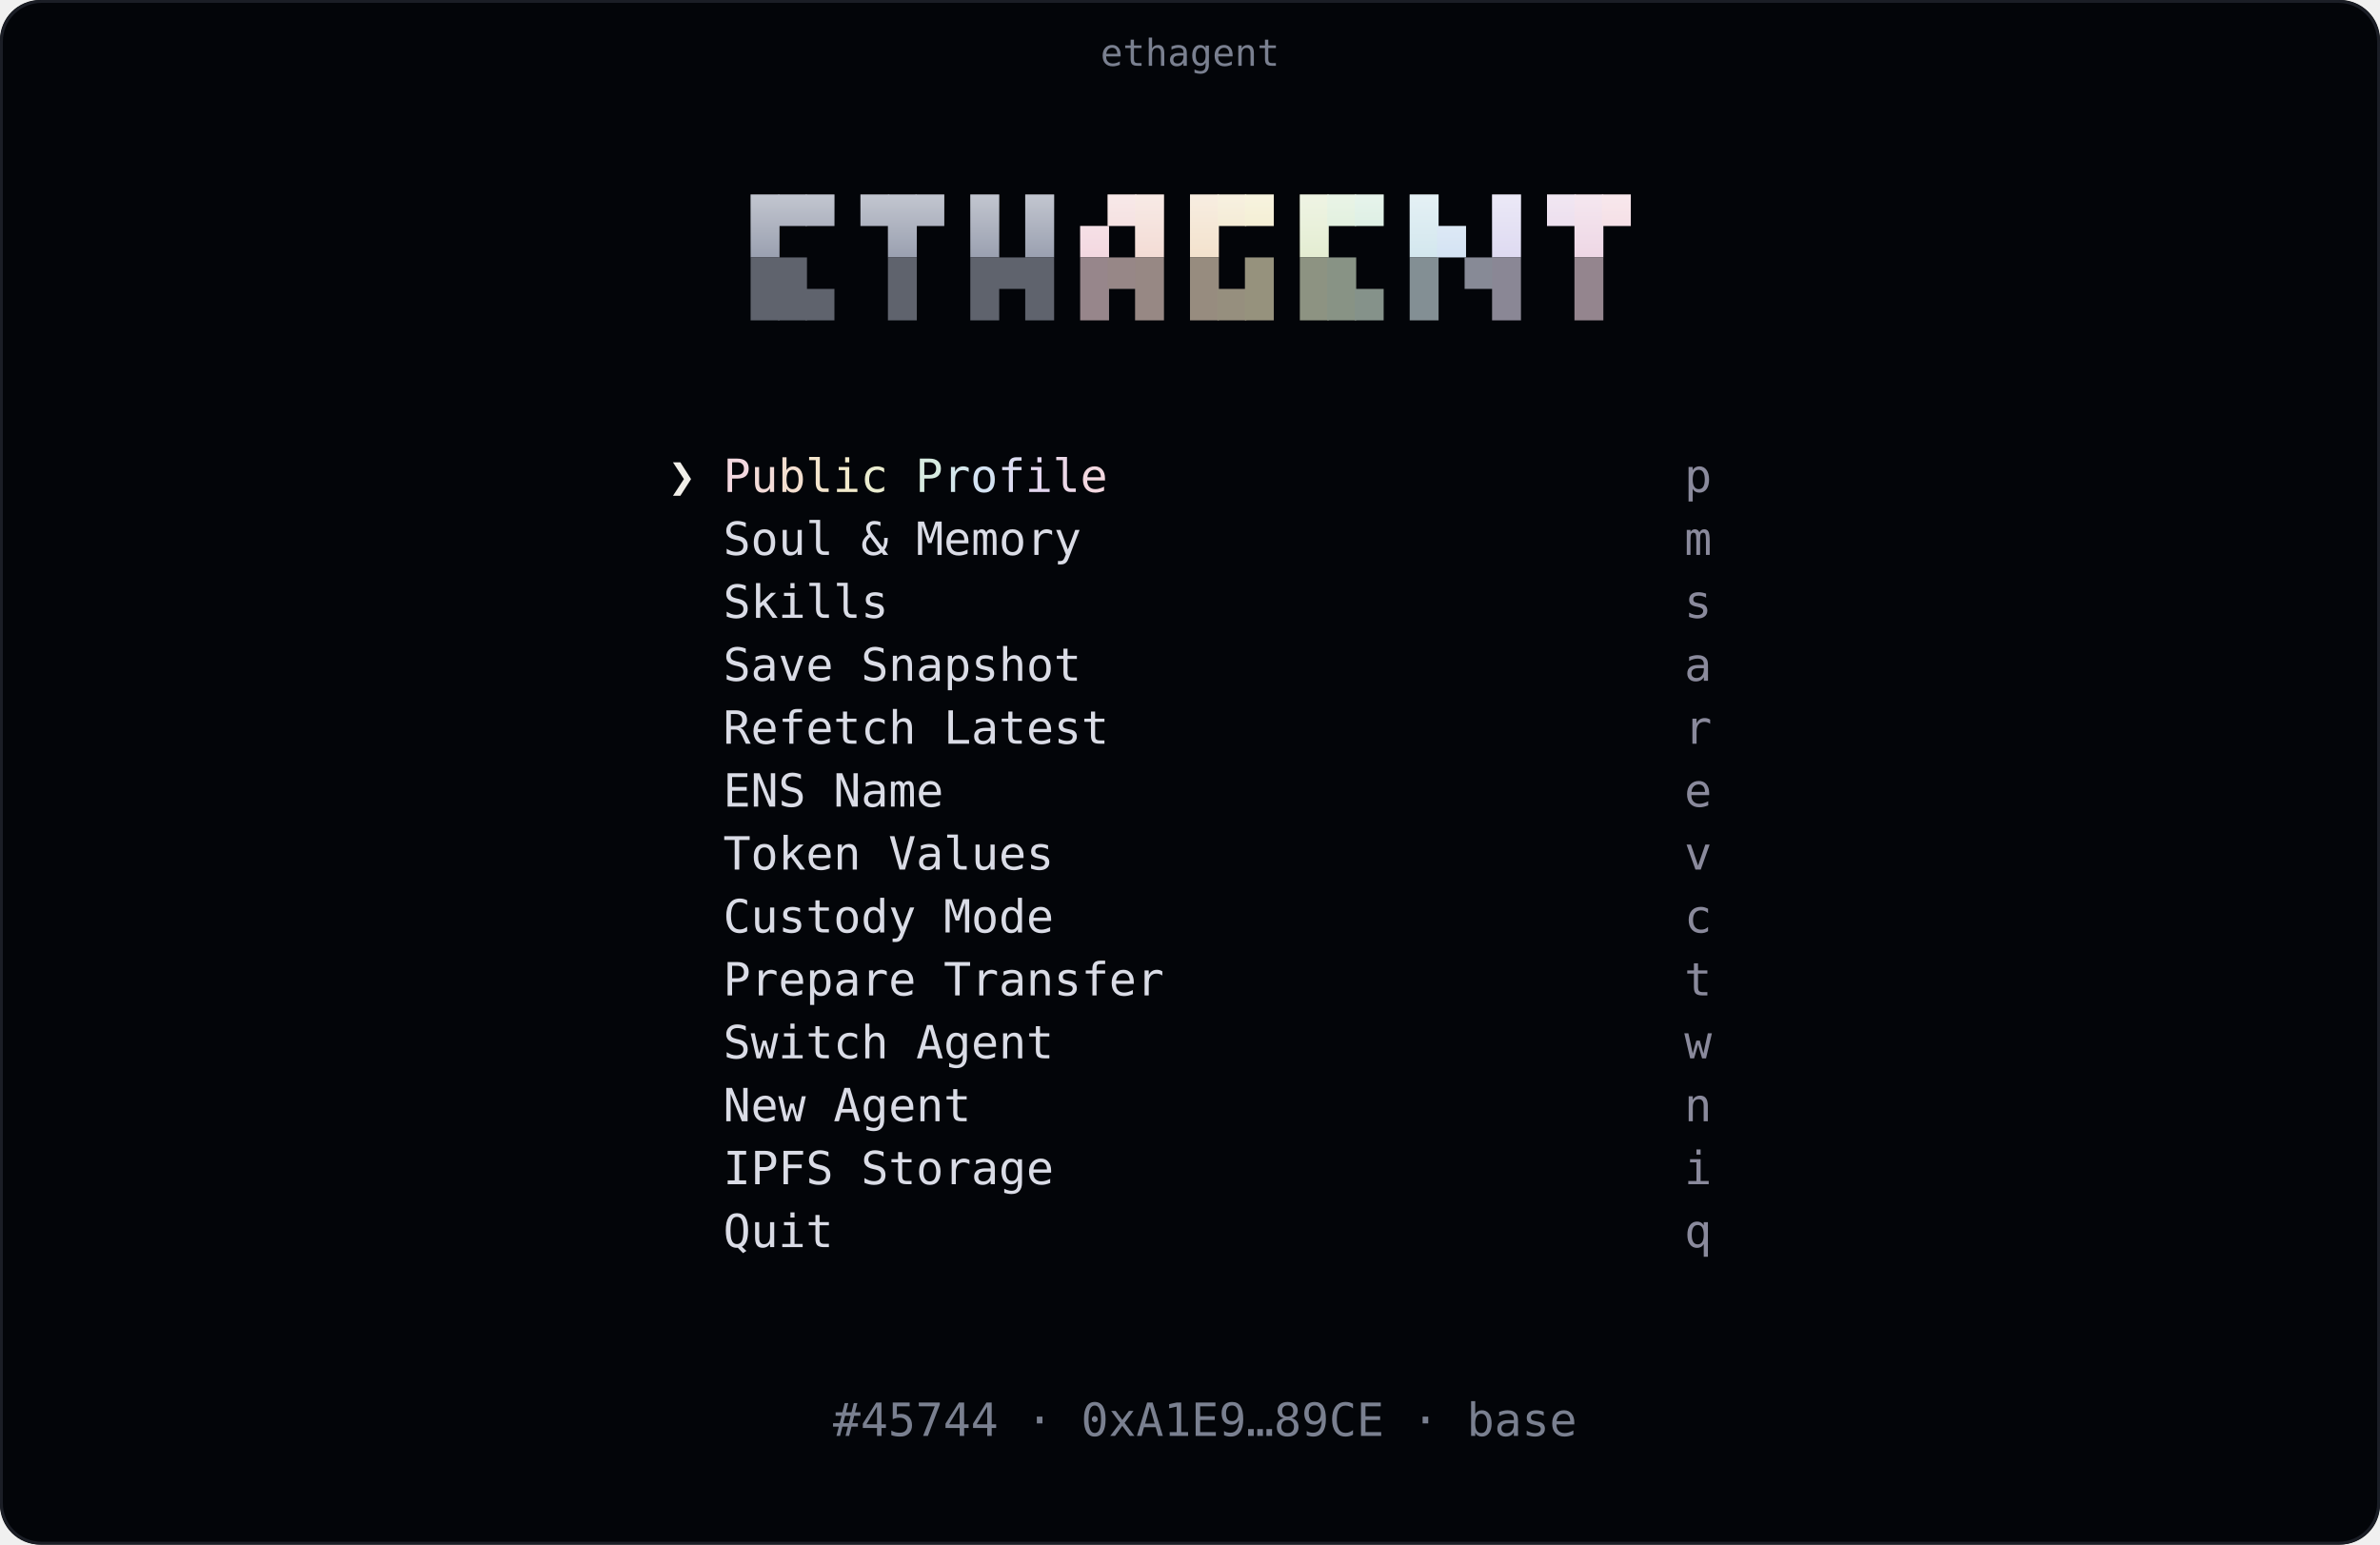
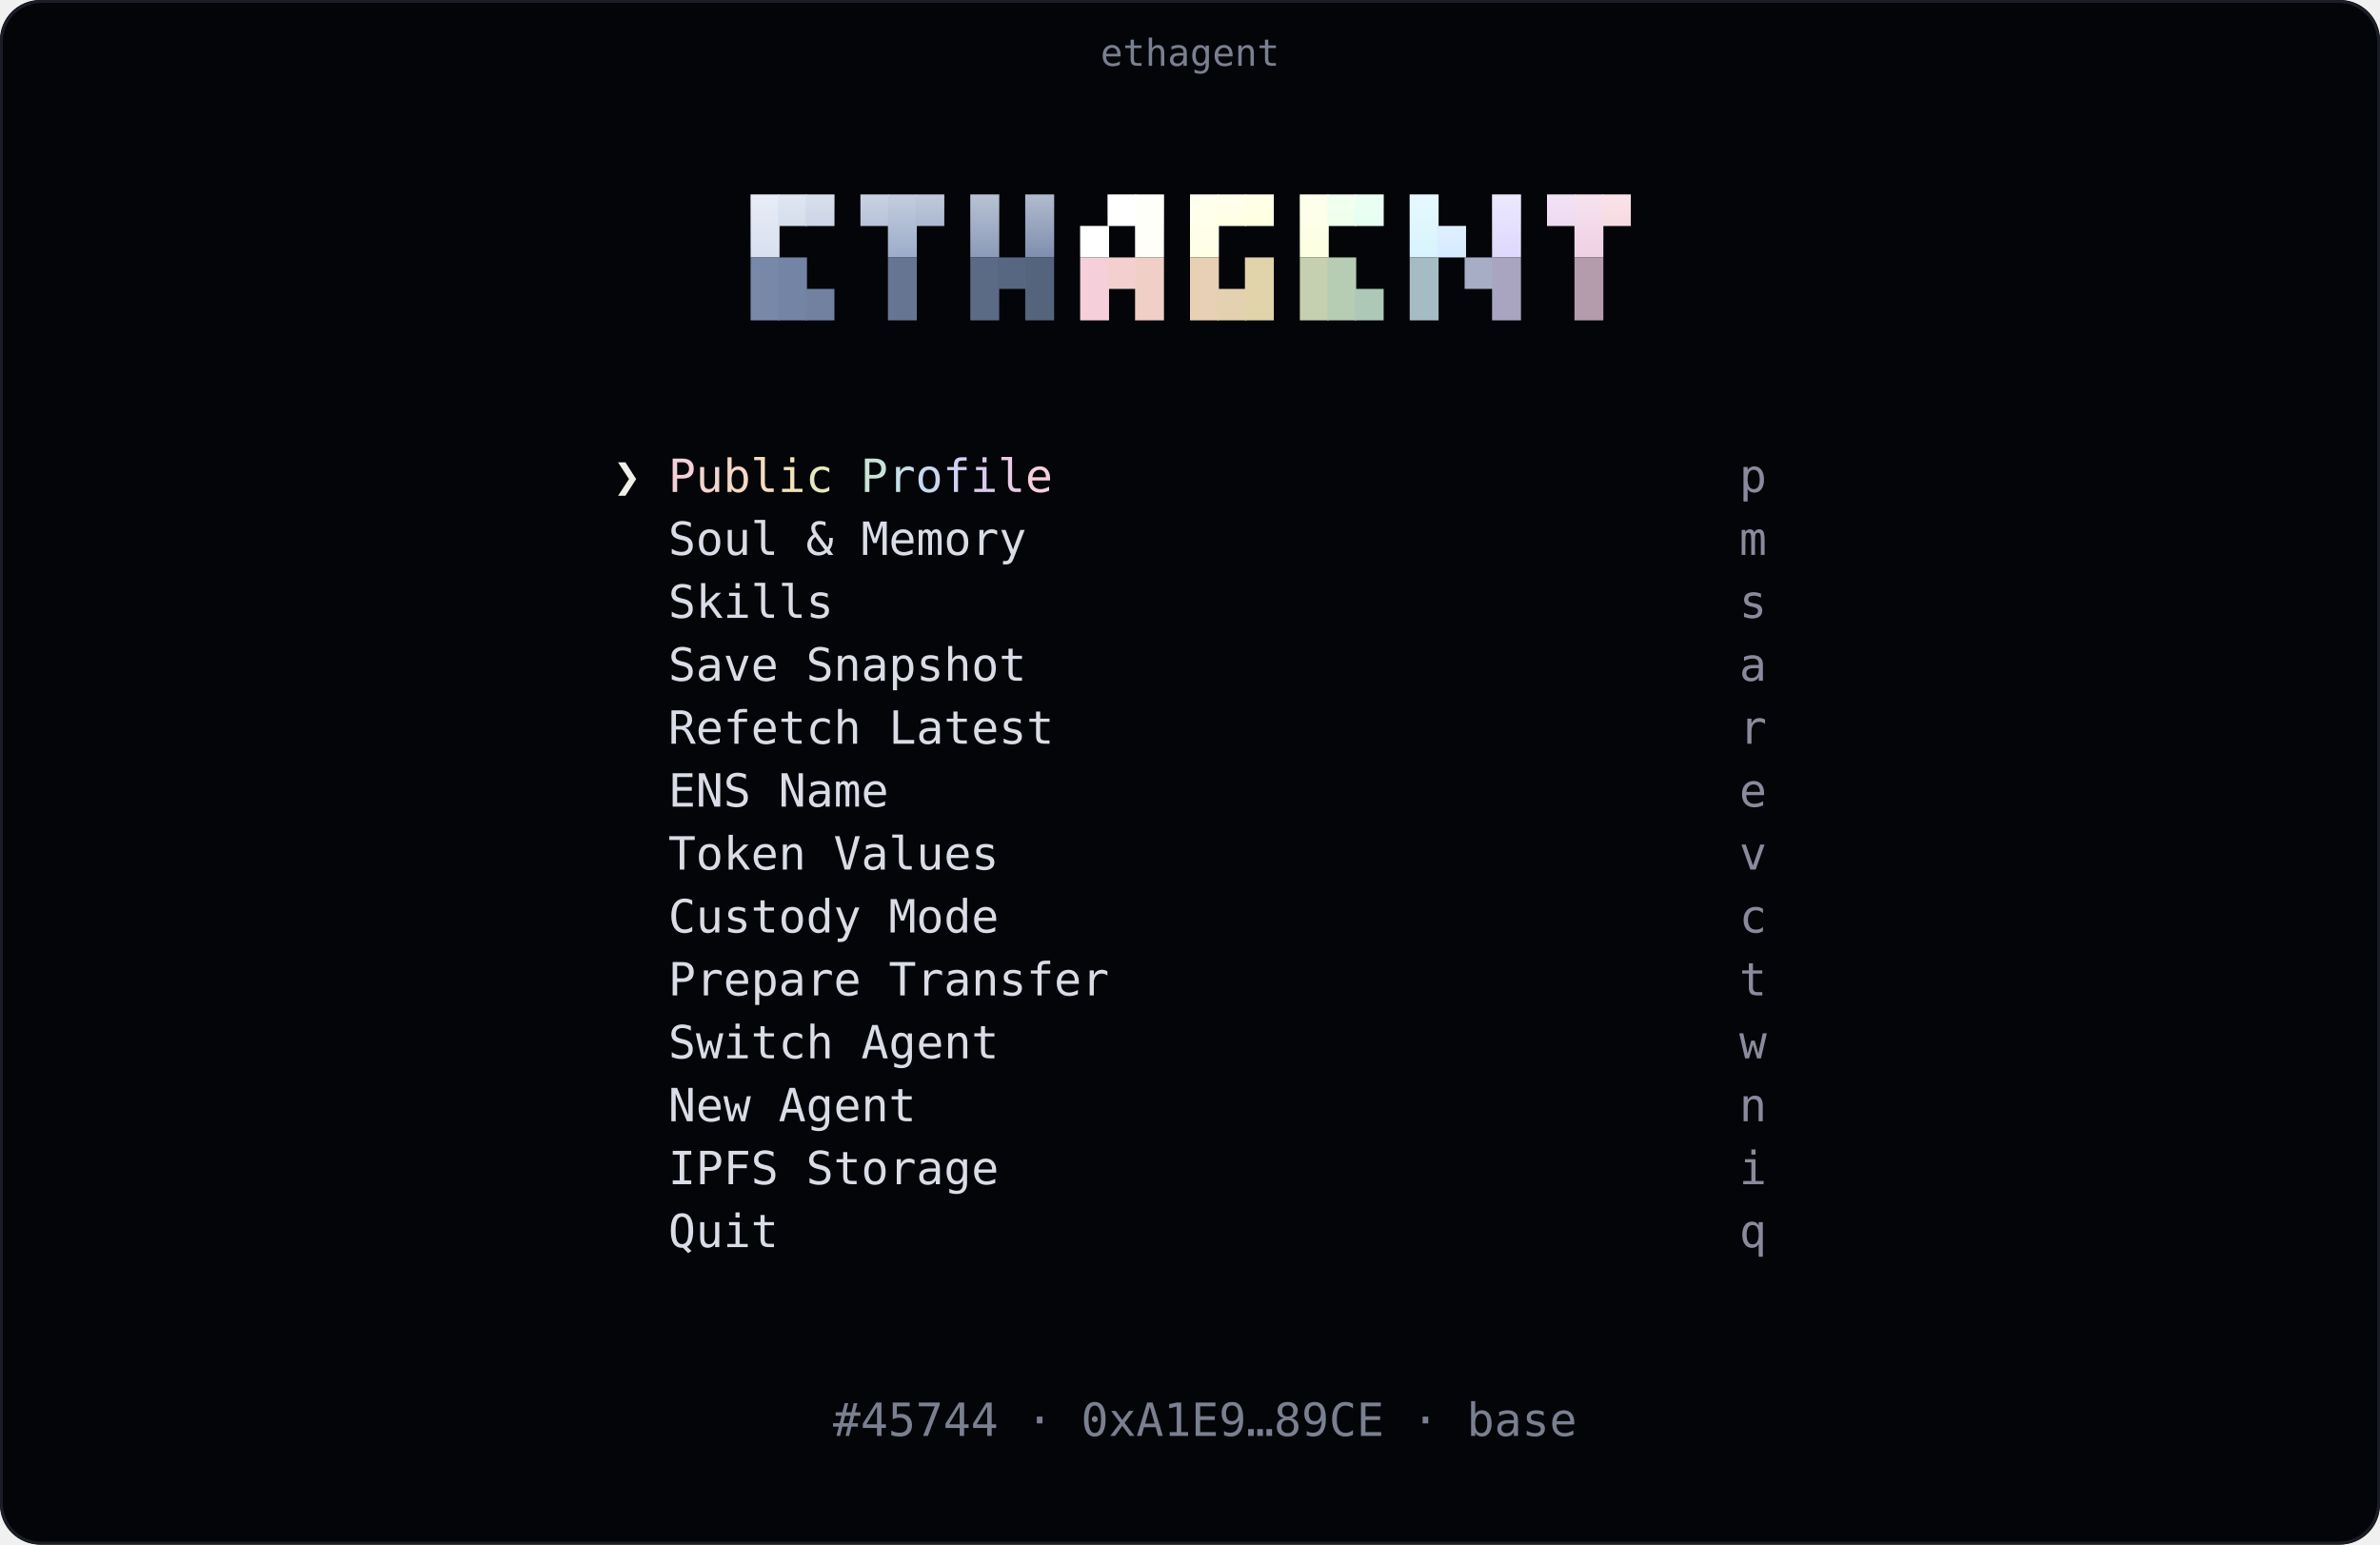
<svg xmlns="http://www.w3.org/2000/svg" width="832" height="540" viewBox="0 0 832 540" style="max-width: 832px; width: 100%; height: auto;" role="img">
  <rect width="100%" height="100%" rx="14" fill="#030509" />
  <rect x="0.5" y="0.5" width="831" height="539" rx="14" fill="none" stroke="#1b1e26" stroke-width="1" />
  <text x="416" y="23" text-anchor="middle" font-family="ui-monospace, &quot;Cascadia Mono&quot;, &quot;SF Mono&quot;, Menlo, Consolas, &quot;DejaVu Sans Mono&quot;, monospace" font-size="13" fill="#7a8090">ethagent</text>
  <g font-family="ui-monospace, &quot;Cascadia Mono&quot;, &quot;SF Mono&quot;, Menlo, Consolas, &quot;DejaVu Sans Mono&quot;, monospace" font-size="16" fill="#dadce6">
-     <rect x="262.4" y="68" width="10.1" height="22" fill="#9aa0b0" />
-     <rect x="272" y="68" width="10.1" height="11" fill="#9aa0b0" />
-     <rect x="281.6" y="68" width="10.1" height="11" fill="#9aa0b0" />
-     <rect x="300.8" y="68" width="10.1" height="11" fill="#9aa0b0" />
-     <rect x="310.4" y="68" width="10.1" height="22" fill="#9aa0b0" />
-     <rect x="320" y="68" width="10.1" height="11" fill="#9aa0b0" />
-     <rect x="339.2" y="68" width="10.1" height="22" fill="#9aa0b0" />
-     <rect x="358.4" y="68" width="10.1" height="22" fill="#9aa0b0" />
-     <rect x="377.6" y="79" width="10.1" height="11" fill="#f3d8e0" />
-     <rect x="387.2" y="68" width="10.1" height="11" fill="#f3dada" />
-     <rect x="396.8" y="68" width="10.1" height="22" fill="#f3dcd5" />
-     <rect x="416" y="68" width="10.1" height="22" fill="#f3e2cd" />
-     <rect x="425.6" y="68" width="10.1" height="11" fill="#f2e7cc" />
-     <rect x="435.2" y="68" width="10.1" height="11" fill="#f2ebca" />
-     <rect x="454.4" y="68" width="10.1" height="22" fill="#e4edd2" />
-     <rect x="464" y="68" width="10.1" height="11" fill="#dbedd7" />
-     <rect x="473.6" y="68" width="10.1" height="11" fill="#d6ecde" />
-     <rect x="492.8" y="68" width="10.1" height="22" fill="#d3e7ee" />
-     <rect x="502.4" y="79" width="10.1" height="11" fill="#d4e3f3" />
-     <rect x="521.6" y="68" width="10.1" height="22" fill="#dedaf1" />
-     <rect x="540.8" y="68" width="10.1" height="11" fill="#e8d7ea" />
-     <rect x="550.4" y="68" width="10.1" height="22" fill="#eed7e5" />
-     <rect x="560" y="68" width="10.1" height="11" fill="#f3d8e0" />
-     <rect x="262.4" y="90" width="10.1" height="22" fill="#5f636d" />
-     <rect x="272" y="90" width="10.1" height="22" fill="#5f636d" />
-     <rect x="281.6" y="101" width="10.1" height="11" fill="#5f636d" />
-     <rect x="310.4" y="90" width="10.1" height="22" fill="#5f636d" />
-     <rect x="339.2" y="90" width="10.1" height="22" fill="#5f636d" />
-     <rect x="348.8" y="90" width="10.1" height="11" fill="#5f636d" />
-     <rect x="358.4" y="90" width="10.1" height="22" fill="#5f636d" />
-     <rect x="377.6" y="90" width="10.1" height="22" fill="#97868b" />
-     <rect x="387.2" y="90" width="10.1" height="11" fill="#978787" />
-     <rect x="396.8" y="90" width="10.1" height="22" fill="#978884" />
-     <rect x="416" y="90" width="10.1" height="22" fill="#978c7f" />
-     <rect x="425.6" y="101" width="10.1" height="11" fill="#968f7e" />
-     <rect x="435.2" y="90" width="10.1" height="22" fill="#96927d" />
-     <rect x="454.4" y="90" width="10.1" height="22" fill="#8d9382" />
-     <rect x="464" y="90" width="10.1" height="22" fill="#889385" />
-     <rect x="473.6" y="101" width="10.1" height="11" fill="#85928a" />
-     <rect x="492.8" y="90" width="10.1" height="22" fill="#838f94" />
-     <rect x="512" y="90" width="10.1" height="11" fill="#878a96" />
-     <rect x="521.6" y="90" width="10.1" height="22" fill="#8a8795" />
-     <rect x="550.4" y="90" width="10.1" height="22" fill="#94858e" />
-     <text x="233.6" y="172" textLength="9.6" lengthAdjust="spacingAndGlyphs" xml:space="preserve" fill="#f0eee8">❯</text>
-     <text x="252.8" y="172" textLength="9.6" lengthAdjust="spacingAndGlyphs" xml:space="preserve" fill="#f3d8e0">P</text>
-     <text x="262.4" y="172" textLength="9.6" lengthAdjust="spacingAndGlyphs" xml:space="preserve" fill="#f3dbd8">u</text>
-     <text x="272" y="172" textLength="9.6" lengthAdjust="spacingAndGlyphs" xml:space="preserve" fill="#f3decf">b</text>
-     <text x="281.6" y="172" textLength="9.6" lengthAdjust="spacingAndGlyphs" xml:space="preserve" fill="#f3e4cc">l</text>
-     <text x="291.2" y="172" textLength="9.6" lengthAdjust="spacingAndGlyphs" xml:space="preserve" fill="#f2eacb">i</text>
-     <text x="300.8" y="172" textLength="9.6" lengthAdjust="spacingAndGlyphs" xml:space="preserve" fill="#eaeccf">c</text>
-     <text x="320" y="172" textLength="9.6" lengthAdjust="spacingAndGlyphs" xml:space="preserve" fill="#d6ebe0">P</text>
-     <text x="329.6" y="172" textLength="9.6" lengthAdjust="spacingAndGlyphs" xml:space="preserve" fill="#d4e7eb">r</text>
-     <text x="339.2" y="172" textLength="9.6" lengthAdjust="spacingAndGlyphs" xml:space="preserve" fill="#d4e3f3">o</text>
-     <text x="348.8" y="172" textLength="9.6" lengthAdjust="spacingAndGlyphs" xml:space="preserve" fill="#dcdcf1">f</text>
-     <text x="358.4" y="172" textLength="9.6" lengthAdjust="spacingAndGlyphs" xml:space="preserve" fill="#e3d6ef">i</text>
-     <text x="368" y="172" textLength="9.6" lengthAdjust="spacingAndGlyphs" xml:space="preserve" fill="#ebd7e7">l</text>
-     <text x="377.6" y="172" textLength="9.6" lengthAdjust="spacingAndGlyphs" xml:space="preserve" fill="#f3d8e0">e</text>
-     <text x="588.8" y="172" textLength="9.6" lengthAdjust="spacingAndGlyphs" xml:space="preserve" fill="#8a8a9c">p</text>
-     <text x="252.8" y="194" textLength="124.8" lengthAdjust="spacingAndGlyphs" xml:space="preserve">Soul &amp; Memory</text>
-     <text x="588.8" y="194" textLength="9.6" lengthAdjust="spacingAndGlyphs" xml:space="preserve" fill="#8a8a9c">m</text>
-     <text x="252.8" y="216" textLength="57.6" lengthAdjust="spacingAndGlyphs" xml:space="preserve">Skills</text>
-     <text x="588.8" y="216" textLength="9.6" lengthAdjust="spacingAndGlyphs" xml:space="preserve" fill="#8a8a9c">s</text>
-     <text x="252.8" y="238" textLength="124.8" lengthAdjust="spacingAndGlyphs" xml:space="preserve">Save Snapshot</text>
-     <text x="588.8" y="238" textLength="9.6" lengthAdjust="spacingAndGlyphs" xml:space="preserve" fill="#8a8a9c">a</text>
-     <text x="252.8" y="260" textLength="134.4" lengthAdjust="spacingAndGlyphs" xml:space="preserve">Refetch Latest</text>
-     <text x="588.8" y="260" textLength="9.6" lengthAdjust="spacingAndGlyphs" xml:space="preserve" fill="#8a8a9c">r</text>
-     <text x="252.8" y="282" textLength="76.8" lengthAdjust="spacingAndGlyphs" xml:space="preserve">ENS Name</text>
-     <text x="588.8" y="282" textLength="9.6" lengthAdjust="spacingAndGlyphs" xml:space="preserve" fill="#8a8a9c">e</text>
-     <text x="252.8" y="304" textLength="115.2" lengthAdjust="spacingAndGlyphs" xml:space="preserve">Token Values</text>
-     <text x="588.8" y="304" textLength="9.6" lengthAdjust="spacingAndGlyphs" xml:space="preserve" fill="#8a8a9c">v</text>
-     <text x="252.8" y="326" textLength="115.2" lengthAdjust="spacingAndGlyphs" xml:space="preserve">Custody Mode</text>
-     <text x="588.8" y="326" textLength="9.6" lengthAdjust="spacingAndGlyphs" xml:space="preserve" fill="#8a8a9c">c</text>
-     <text x="252.8" y="348" textLength="153.6" lengthAdjust="spacingAndGlyphs" xml:space="preserve">Prepare Transfer</text>
-     <text x="588.8" y="348" textLength="9.6" lengthAdjust="spacingAndGlyphs" xml:space="preserve" fill="#8a8a9c">t</text>
-     <text x="252.8" y="370" textLength="115.2" lengthAdjust="spacingAndGlyphs" xml:space="preserve">Switch Agent</text>
-     <text x="588.8" y="370" textLength="9.6" lengthAdjust="spacingAndGlyphs" xml:space="preserve" fill="#8a8a9c">w</text>
-     <text x="252.8" y="392" textLength="86.4" lengthAdjust="spacingAndGlyphs" xml:space="preserve">New Agent</text>
-     <text x="588.8" y="392" textLength="9.6" lengthAdjust="spacingAndGlyphs" xml:space="preserve" fill="#8a8a9c">n</text>
-     <text x="252.8" y="414" textLength="115.2" lengthAdjust="spacingAndGlyphs" xml:space="preserve">IPFS Storage</text>
-     <text x="588.8" y="414" textLength="9.6" lengthAdjust="spacingAndGlyphs" xml:space="preserve" fill="#8a8a9c">i</text>
-     <text x="252.8" y="436" textLength="38.4" lengthAdjust="spacingAndGlyphs" xml:space="preserve">Quit</text>
-     <text x="588.8" y="436" textLength="9.6" lengthAdjust="spacingAndGlyphs" xml:space="preserve" fill="#8a8a9c">q</text>
+     <rect x="262.4" y="68" width="10.1" height="22" fill="#d8e0f0" />
+     <rect x="272" y="68" width="10.1" height="11" fill="#cbd5e8" />
+     <rect x="281.6" y="68" width="10.1" height="11" fill="#bfcae0" />
+     <rect x="300.8" y="68" width="10.1" height="11" fill="#a5b4cf" />
+     <rect x="310.4" y="68" width="10.1" height="22" fill="#9cacc9" />
+     <rect x="320" y="68" width="10.1" height="11" fill="#96a6c3" />
+     <rect x="339.2" y="68" width="10.1" height="22" fill="#8a9ab8" />
+     <rect x="358.4" y="68" width="10.1" height="22" fill="#7e8ead" />
+     <rect x="377.6" y="79" width="10.1" height="11" fill="#ffffff" />
+     <rect x="387.2" y="68" width="10.1" height="11" fill="#ffffff" />
+     <rect x="396.8" y="68" width="10.1" height="22" fill="#fffff8" />
+     <rect x="416" y="68" width="10.1" height="22" fill="#ffffe5" />
+     <rect x="425.6" y="68" width="10.1" height="11" fill="#ffffdf" />
+     <rect x="435.2" y="68" width="10.1" height="11" fill="#ffffd9" />
+     <rect x="454.4" y="68" width="10.1" height="22" fill="#fdffe0" />
+     <rect x="464" y="68" width="10.1" height="11" fill="#eaffe6" />
+     <rect x="473.6" y="68" width="10.1" height="11" fill="#dfffec" />
+     <rect x="492.8" y="68" width="10.1" height="22" fill="#d7f4fe" />
+     <rect x="502.4" y="79" width="10.1" height="11" fill="#d6ebff" />
+     <rect x="521.6" y="68" width="10.1" height="22" fill="#ded8fd" />
+     <rect x="540.8" y="68" width="10.1" height="11" fill="#e9d0ee" />
+     <rect x="550.4" y="68" width="10.1" height="22" fill="#efd0e4" />
+     <rect x="560" y="68" width="10.1" height="11" fill="#f5d0da" />
+     <rect x="262.4" y="90" width="10.1" height="22" fill="#7888a8" />
+     <rect x="272" y="90" width="10.1" height="22" fill="#7484a4" />
+     <rect x="281.6" y="101" width="10.1" height="11" fill="#71819f" />
+     <rect x="310.4" y="90" width="10.1" height="22" fill="#667692" />
+     <rect x="339.2" y="90" width="10.1" height="22" fill="#5b6b85" />
+     <rect x="348.8" y="90" width="10.1" height="11" fill="#576781" />
+     <rect x="358.4" y="90" width="10.1" height="22" fill="#54647c" />
+     <rect x="377.6" y="90" width="10.1" height="22" fill="#f5d0da" />
+     <rect x="387.2" y="90" width="10.1" height="11" fill="#f2d0cf" />
+     <rect x="396.8" y="90" width="10.1" height="22" fill="#efcfc6" />
+     <rect x="416" y="90" width="10.1" height="22" fill="#e8d0b5" />
+     <rect x="425.6" y="101" width="10.1" height="11" fill="#e4d1b0" />
+     <rect x="435.2" y="90" width="10.1" height="22" fill="#e1d3aa" />
+     <rect x="454.4" y="90" width="10.1" height="22" fill="#c6cfaf" />
+     <rect x="464" y="90" width="10.1" height="22" fill="#b6cdb3" />
+     <rect x="473.6" y="101" width="10.1" height="11" fill="#adc8b7" />
+     <rect x="492.8" y="90" width="10.1" height="22" fill="#a6bcc4" />
+     <rect x="512" y="90" width="10.1" height="11" fill="#a6adc4" />
+     <rect x="521.6" y="90" width="10.1" height="22" fill="#a9a5c1" />
+     <rect x="550.4" y="90" width="10.1" height="22" fill="#b49cac" />
+     <text x="214.4" y="172" textLength="9.6" lengthAdjust="spacingAndGlyphs" xml:space="preserve" fill="#f0eee8">❯</text>
+     <text x="233.6" y="172" textLength="9.6" lengthAdjust="spacingAndGlyphs" xml:space="preserve" fill="#f5d0da">P</text>
+     <text x="243.2" y="172" textLength="9.6" lengthAdjust="spacingAndGlyphs" xml:space="preserve" fill="#f5d4cf">u</text>
+     <text x="252.8" y="172" textLength="9.6" lengthAdjust="spacingAndGlyphs" xml:space="preserve" fill="#f5d7c4">b</text>
+     <text x="262.4" y="172" textLength="9.6" lengthAdjust="spacingAndGlyphs" xml:space="preserve" fill="#f5ddbe">l</text>
+     <text x="272" y="172" textLength="9.6" lengthAdjust="spacingAndGlyphs" xml:space="preserve" fill="#f4e4ba">i</text>
+     <text x="281.6" y="172" textLength="9.6" lengthAdjust="spacingAndGlyphs" xml:space="preserve" fill="#e6e7bf">c</text>
+     <text x="300.8" y="172" textLength="9.6" lengthAdjust="spacingAndGlyphs" xml:space="preserve" fill="#c7e5d6">P</text>
+     <text x="310.4" y="172" textLength="9.6" lengthAdjust="spacingAndGlyphs" xml:space="preserve" fill="#c5e0e6">r</text>
+     <text x="320" y="172" textLength="9.6" lengthAdjust="spacingAndGlyphs" xml:space="preserve" fill="#c7d9f0">o</text>
+     <text x="329.6" y="172" textLength="9.6" lengthAdjust="spacingAndGlyphs" xml:space="preserve" fill="#d0d0f0">f</text>
+     <text x="339.2" y="172" textLength="9.6" lengthAdjust="spacingAndGlyphs" xml:space="preserve" fill="#dac9ee">i</text>
+     <text x="348.8" y="172" textLength="9.6" lengthAdjust="spacingAndGlyphs" xml:space="preserve" fill="#e8cce4">l</text>
+     <text x="358.4" y="172" textLength="9.6" lengthAdjust="spacingAndGlyphs" xml:space="preserve" fill="#f5d0da">e</text>
+     <text x="608" y="172" textLength="9.6" lengthAdjust="spacingAndGlyphs" xml:space="preserve" fill="#8a8a9c">p</text>
+     <text x="233.6" y="194" textLength="124.8" lengthAdjust="spacingAndGlyphs" xml:space="preserve">Soul &amp; Memory</text>
+     <text x="608" y="194" textLength="9.6" lengthAdjust="spacingAndGlyphs" xml:space="preserve" fill="#8a8a9c">m</text>
+     <text x="233.6" y="216" textLength="57.6" lengthAdjust="spacingAndGlyphs" xml:space="preserve">Skills</text>
+     <text x="608" y="216" textLength="9.6" lengthAdjust="spacingAndGlyphs" xml:space="preserve" fill="#8a8a9c">s</text>
+     <text x="233.6" y="238" textLength="124.8" lengthAdjust="spacingAndGlyphs" xml:space="preserve">Save Snapshot</text>
+     <text x="608" y="238" textLength="9.6" lengthAdjust="spacingAndGlyphs" xml:space="preserve" fill="#8a8a9c">a</text>
+     <text x="233.6" y="260" textLength="134.4" lengthAdjust="spacingAndGlyphs" xml:space="preserve">Refetch Latest</text>
+     <text x="608" y="260" textLength="9.6" lengthAdjust="spacingAndGlyphs" xml:space="preserve" fill="#8a8a9c">r</text>
+     <text x="233.6" y="282" textLength="76.8" lengthAdjust="spacingAndGlyphs" xml:space="preserve">ENS Name</text>
+     <text x="608" y="282" textLength="9.6" lengthAdjust="spacingAndGlyphs" xml:space="preserve" fill="#8a8a9c">e</text>
+     <text x="233.6" y="304" textLength="115.2" lengthAdjust="spacingAndGlyphs" xml:space="preserve">Token Values</text>
+     <text x="608" y="304" textLength="9.6" lengthAdjust="spacingAndGlyphs" xml:space="preserve" fill="#8a8a9c">v</text>
+     <text x="233.6" y="326" textLength="115.2" lengthAdjust="spacingAndGlyphs" xml:space="preserve">Custody Mode</text>
+     <text x="608" y="326" textLength="9.6" lengthAdjust="spacingAndGlyphs" xml:space="preserve" fill="#8a8a9c">c</text>
+     <text x="233.6" y="348" textLength="153.6" lengthAdjust="spacingAndGlyphs" xml:space="preserve">Prepare Transfer</text>
+     <text x="608" y="348" textLength="9.6" lengthAdjust="spacingAndGlyphs" xml:space="preserve" fill="#8a8a9c">t</text>
+     <text x="233.6" y="370" textLength="115.2" lengthAdjust="spacingAndGlyphs" xml:space="preserve">Switch Agent</text>
+     <text x="608" y="370" textLength="9.6" lengthAdjust="spacingAndGlyphs" xml:space="preserve" fill="#8a8a9c">w</text>
+     <text x="233.6" y="392" textLength="86.4" lengthAdjust="spacingAndGlyphs" xml:space="preserve">New Agent</text>
+     <text x="608" y="392" textLength="9.6" lengthAdjust="spacingAndGlyphs" xml:space="preserve" fill="#8a8a9c">n</text>
+     <text x="233.6" y="414" textLength="115.2" lengthAdjust="spacingAndGlyphs" xml:space="preserve">IPFS Storage</text>
+     <text x="608" y="414" textLength="9.6" lengthAdjust="spacingAndGlyphs" xml:space="preserve" fill="#8a8a9c">i</text>
+     <text x="233.6" y="436" textLength="38.4" lengthAdjust="spacingAndGlyphs" xml:space="preserve">Quit</text>
+     <text x="608" y="436" textLength="9.6" lengthAdjust="spacingAndGlyphs" xml:space="preserve" fill="#8a8a9c">q</text>
    <text x="291.2" y="502" textLength="259.2" lengthAdjust="spacingAndGlyphs" xml:space="preserve" fill="#7a8090">#45744 · 0xA1E9…89CE · base</text>
  </g>
  <defs>
    <linearGradient id="wmShine" gradientUnits="userSpaceOnUse" x1="0" y1="68" x2="0" y2="112">
      <stop offset="0" stop-color="#ffffff" stop-opacity="0.4" />
      <stop offset="0.5" stop-color="#ffffff" stop-opacity="0" />
    </linearGradient>
    <clipPath id="wmShineClip">
      <rect x="262.4" y="68" width="10.1" height="22" />
      <rect x="272" y="68" width="10.1" height="11" />
      <rect x="281.6" y="68" width="10.1" height="11" />
      <rect x="300.8" y="68" width="10.1" height="11" />
      <rect x="310.4" y="68" width="10.1" height="22" />
      <rect x="320" y="68" width="10.1" height="11" />
      <rect x="339.2" y="68" width="10.1" height="22" />
      <rect x="358.4" y="68" width="10.1" height="22" />
      <rect x="377.6" y="79" width="10.1" height="11" />
      <rect x="387.2" y="68" width="10.1" height="11" />
      <rect x="396.8" y="68" width="10.1" height="22" />
      <rect x="416" y="68" width="10.1" height="22" />
      <rect x="425.6" y="68" width="10.1" height="11" />
      <rect x="435.2" y="68" width="10.1" height="11" />
      <rect x="454.4" y="68" width="10.1" height="22" />
      <rect x="464" y="68" width="10.1" height="11" />
      <rect x="473.6" y="68" width="10.1" height="11" />
      <rect x="492.8" y="68" width="10.1" height="22" />
      <rect x="502.4" y="79" width="10.1" height="11" />
      <rect x="521.6" y="68" width="10.1" height="22" />
      <rect x="540.8" y="68" width="10.1" height="11" />
      <rect x="550.4" y="68" width="10.1" height="22" />
      <rect x="560" y="68" width="10.1" height="11" />
      <rect x="262.4" y="90" width="10.1" height="22" />
      <rect x="272" y="90" width="10.1" height="22" />
      <rect x="281.6" y="101" width="10.1" height="11" />
      <rect x="310.4" y="90" width="10.1" height="22" />
      <rect x="339.2" y="90" width="10.1" height="22" />
      <rect x="348.8" y="90" width="10.1" height="11" />
      <rect x="358.4" y="90" width="10.1" height="22" />
      <rect x="377.6" y="90" width="10.1" height="22" />
      <rect x="387.2" y="90" width="10.1" height="11" />
      <rect x="396.8" y="90" width="10.1" height="22" />
      <rect x="416" y="90" width="10.1" height="22" />
      <rect x="425.6" y="101" width="10.1" height="11" />
      <rect x="435.2" y="90" width="10.1" height="22" />
      <rect x="454.4" y="90" width="10.1" height="22" />
      <rect x="464" y="90" width="10.1" height="22" />
      <rect x="473.6" y="101" width="10.1" height="11" />
      <rect x="492.8" y="90" width="10.1" height="22" />
      <rect x="512" y="90" width="10.1" height="11" />
      <rect x="521.6" y="90" width="10.1" height="22" />
      <rect x="550.4" y="90" width="10.1" height="22" />
    </clipPath>
  </defs>
  <rect x="262.4" y="68" width="307.7" height="44" fill="url(#wmShine)" clip-path="url(#wmShineClip)" />
</svg>
